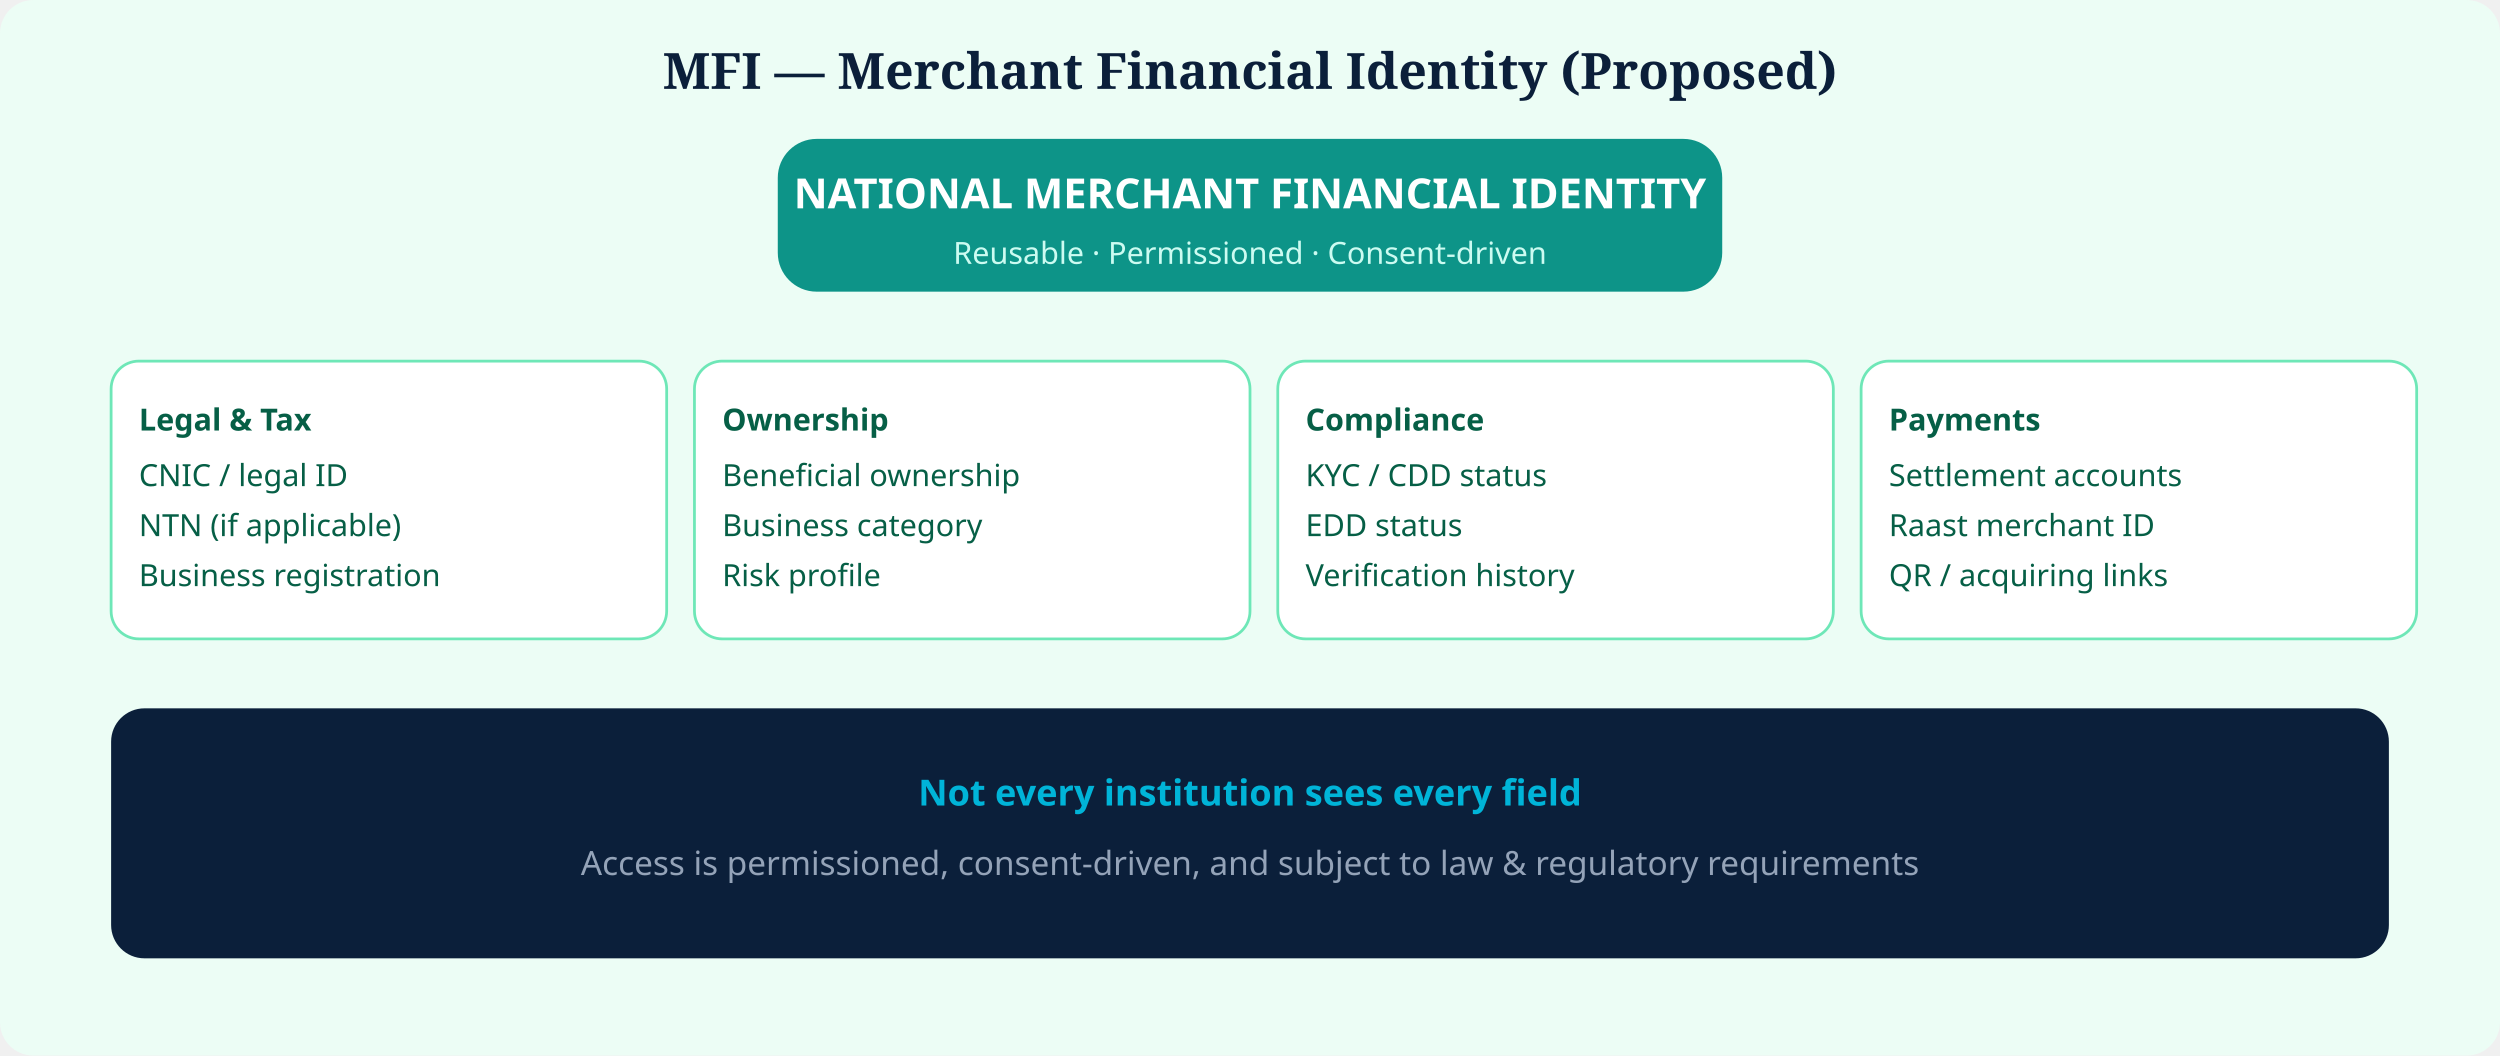
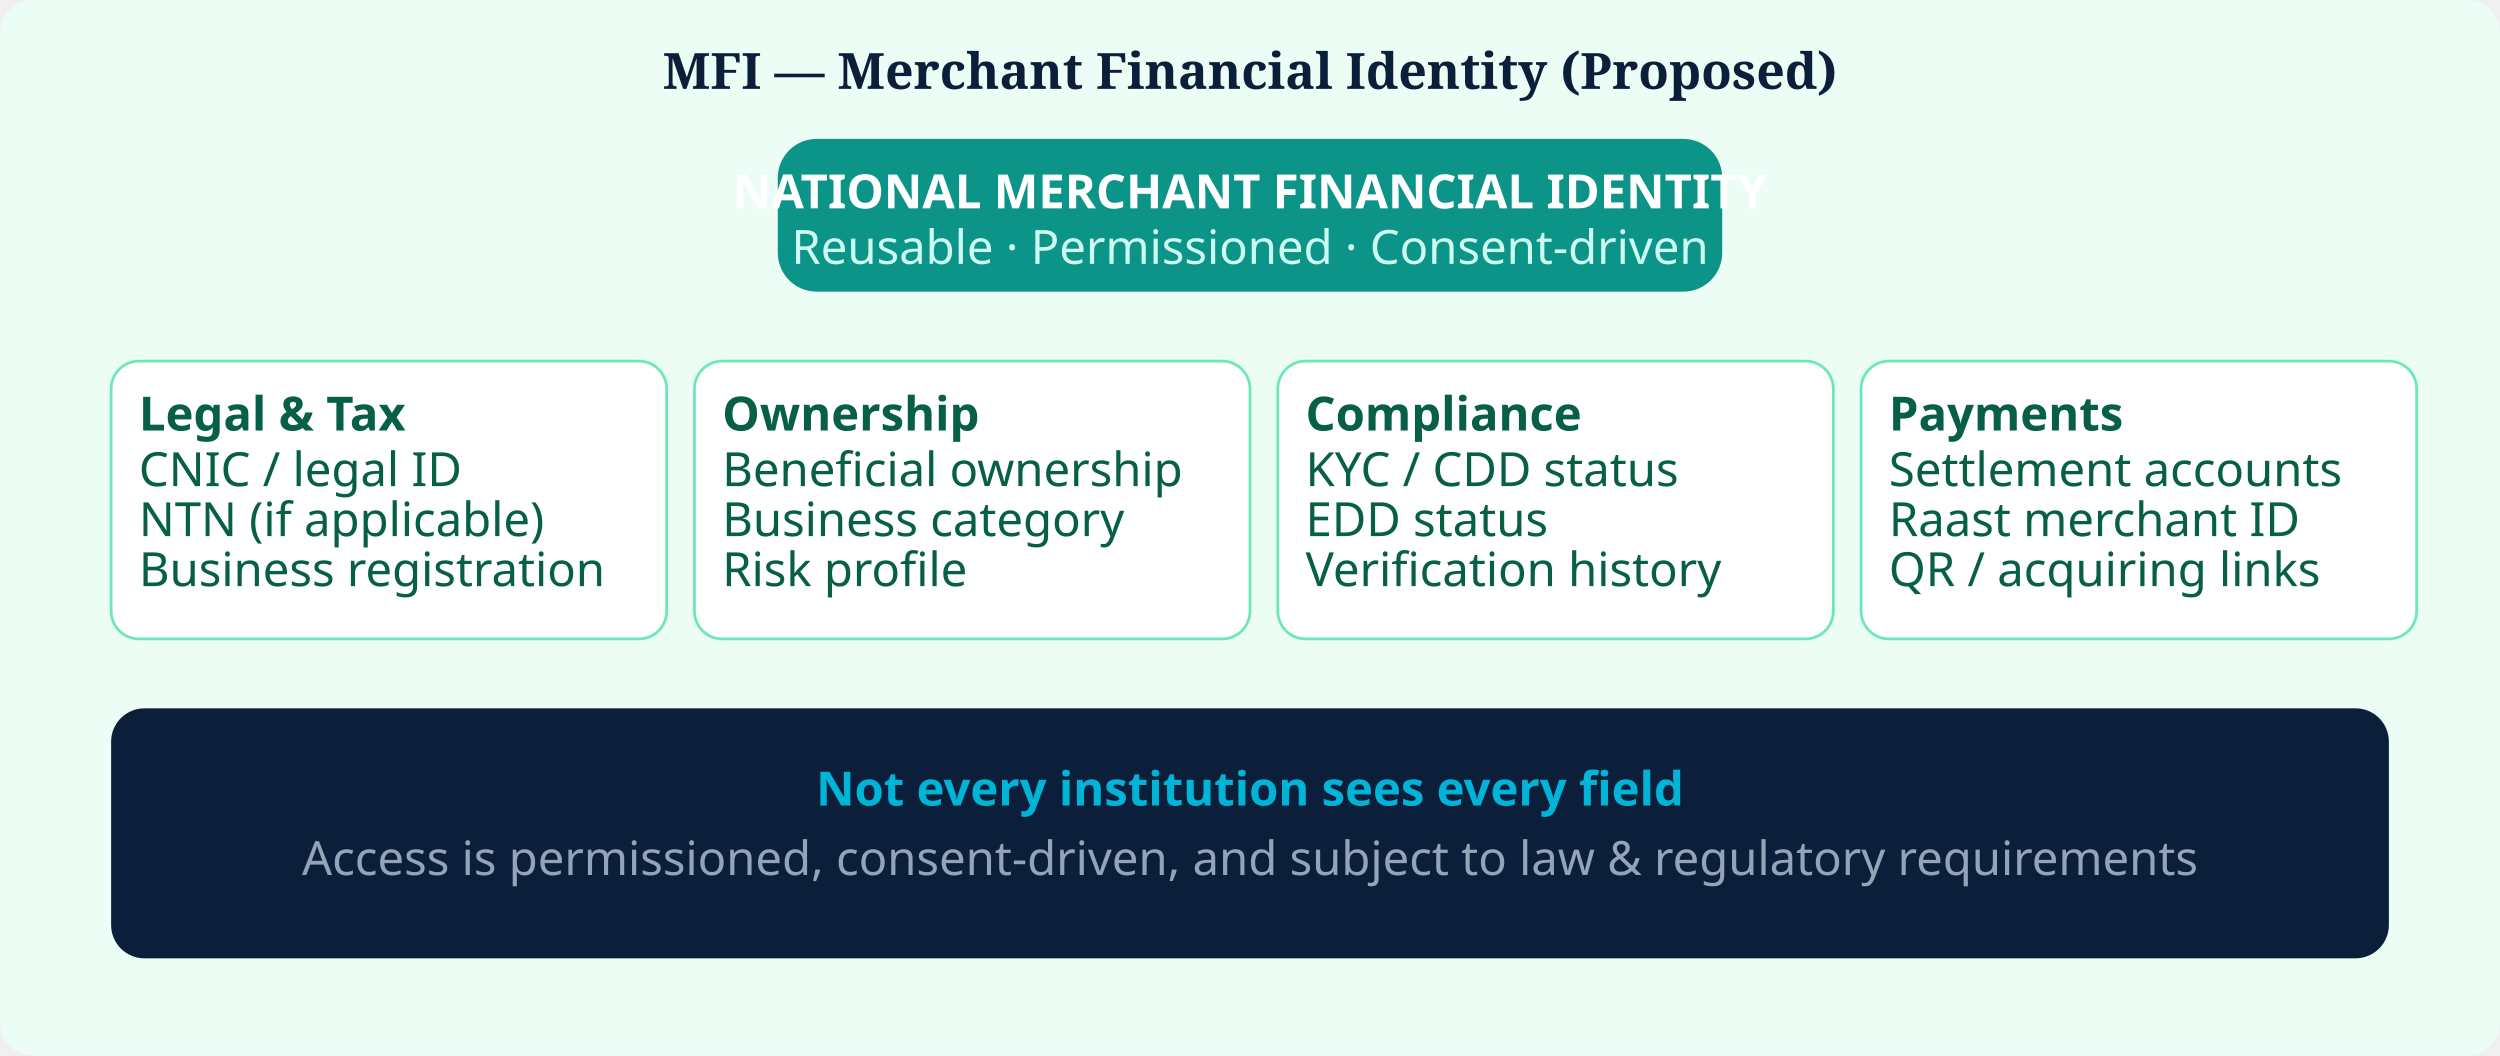
- <svg xmlns="http://www.w3.org/2000/svg" viewBox="0 0 900 380" role="img">
+ <svg xmlns="http://www.w3.org/2000/svg" width="2250" height="950" viewBox="0 0 900 380" role="img">
  <rect width="900" height="380" fill="#ECFDF5" rx="12" />
  <text x="450" y="32" text-anchor="middle" font-family="Fraunces,Georgia,serif" font-size="18" fill="#0B1F3A" font-weight="700">MFI — Merchant Financial Identity (Proposed)</text>
  <rect x="280" y="50" width="340" height="55" rx="14" fill="#0D9488" />
-   <text x="450" y="75" text-anchor="middle" fill="#fff" font-family="DM Sans,sans-serif" font-size="15" font-weight="700">NATIONAL MERCHANT FINANCIAL IDENTITY</text>
-   <text x="450" y="95" text-anchor="middle" fill="#CCFBF1" font-family="DM Sans,sans-serif" font-size="11">Reusable · Permissioned · Consent-driven</text>
-   <g font-family="DM Sans,sans-serif" font-size="11" fill="#065F46">
+   <text x="450" y="75" text-anchor="middle" fill="#fff" font-family="DM Sans,sans-serif" font-size="17" font-weight="700">NATIONAL MERCHANT FINANCIAL IDENTITY</text>
+   <text x="450" y="95" text-anchor="middle" fill="#CCFBF1" font-family="DM Sans,sans-serif" font-size="17">Reusable · Permissioned · Consent-driven</text>
+   <g font-family="DM Sans,sans-serif" font-size="17" fill="#065F46">
    <rect x="40" y="130" width="200" height="100" rx="10" fill="#fff" stroke="#6EE7B7" />
    <text x="50" y="155" font-weight="700">Legal &amp; Tax</text>
    <text x="50" y="175">CNIC / legal ID</text>
    <text x="50" y="193">NTN (if applicable)</text>
    <text x="50" y="211">Business registration</text>
    <rect x="250" y="130" width="200" height="100" rx="10" fill="#fff" stroke="#6EE7B7" />
    <text x="260" y="155" font-weight="700">Ownership</text>
    <text x="260" y="175">Beneficial ownership</text>
    <text x="260" y="193">Business category</text>
    <text x="260" y="211">Risk profile</text>
    <rect x="460" y="130" width="200" height="100" rx="10" fill="#fff" stroke="#6EE7B7" />
    <text x="470" y="155" font-weight="700">Compliance</text>
    <text x="470" y="175">KYC / CDD status</text>
    <text x="470" y="193">EDD status</text>
    <text x="470" y="211">Verification history</text>
    <rect x="670" y="130" width="200" height="100" rx="10" fill="#fff" stroke="#6EE7B7" />
    <text x="680" y="155" font-weight="700">Payments</text>
    <text x="680" y="175">Settlement accounts</text>
    <text x="680" y="193">Raast merchant ID</text>
    <text x="680" y="211">QR / acquiring links</text>
  </g>
  <rect x="40" y="255" width="820" height="90" rx="12" fill="#0B1F3A" />
-   <text x="450" y="290" text-anchor="middle" fill="#00B4D8" font-family="DM Sans,sans-serif" font-size="13" font-weight="700">Not every institution sees every field</text>
-   <text x="450" y="315" text-anchor="middle" fill="#94A3B8" font-family="DM Sans,sans-serif" font-size="12">Access is permissioned, consent-driven, and subject to law &amp; regulatory requirements</text>
+   <text x="450" y="290" text-anchor="middle" fill="#00B4D8" font-family="DM Sans,sans-serif" font-size="17" font-weight="700">Not every institution sees every field</text>
+   <text x="450" y="315" text-anchor="middle" fill="#94A3B8" font-family="DM Sans,sans-serif" font-size="17">Access is permissioned, consent-driven, and subject to law &amp; regulatory requirements</text>
</svg>
